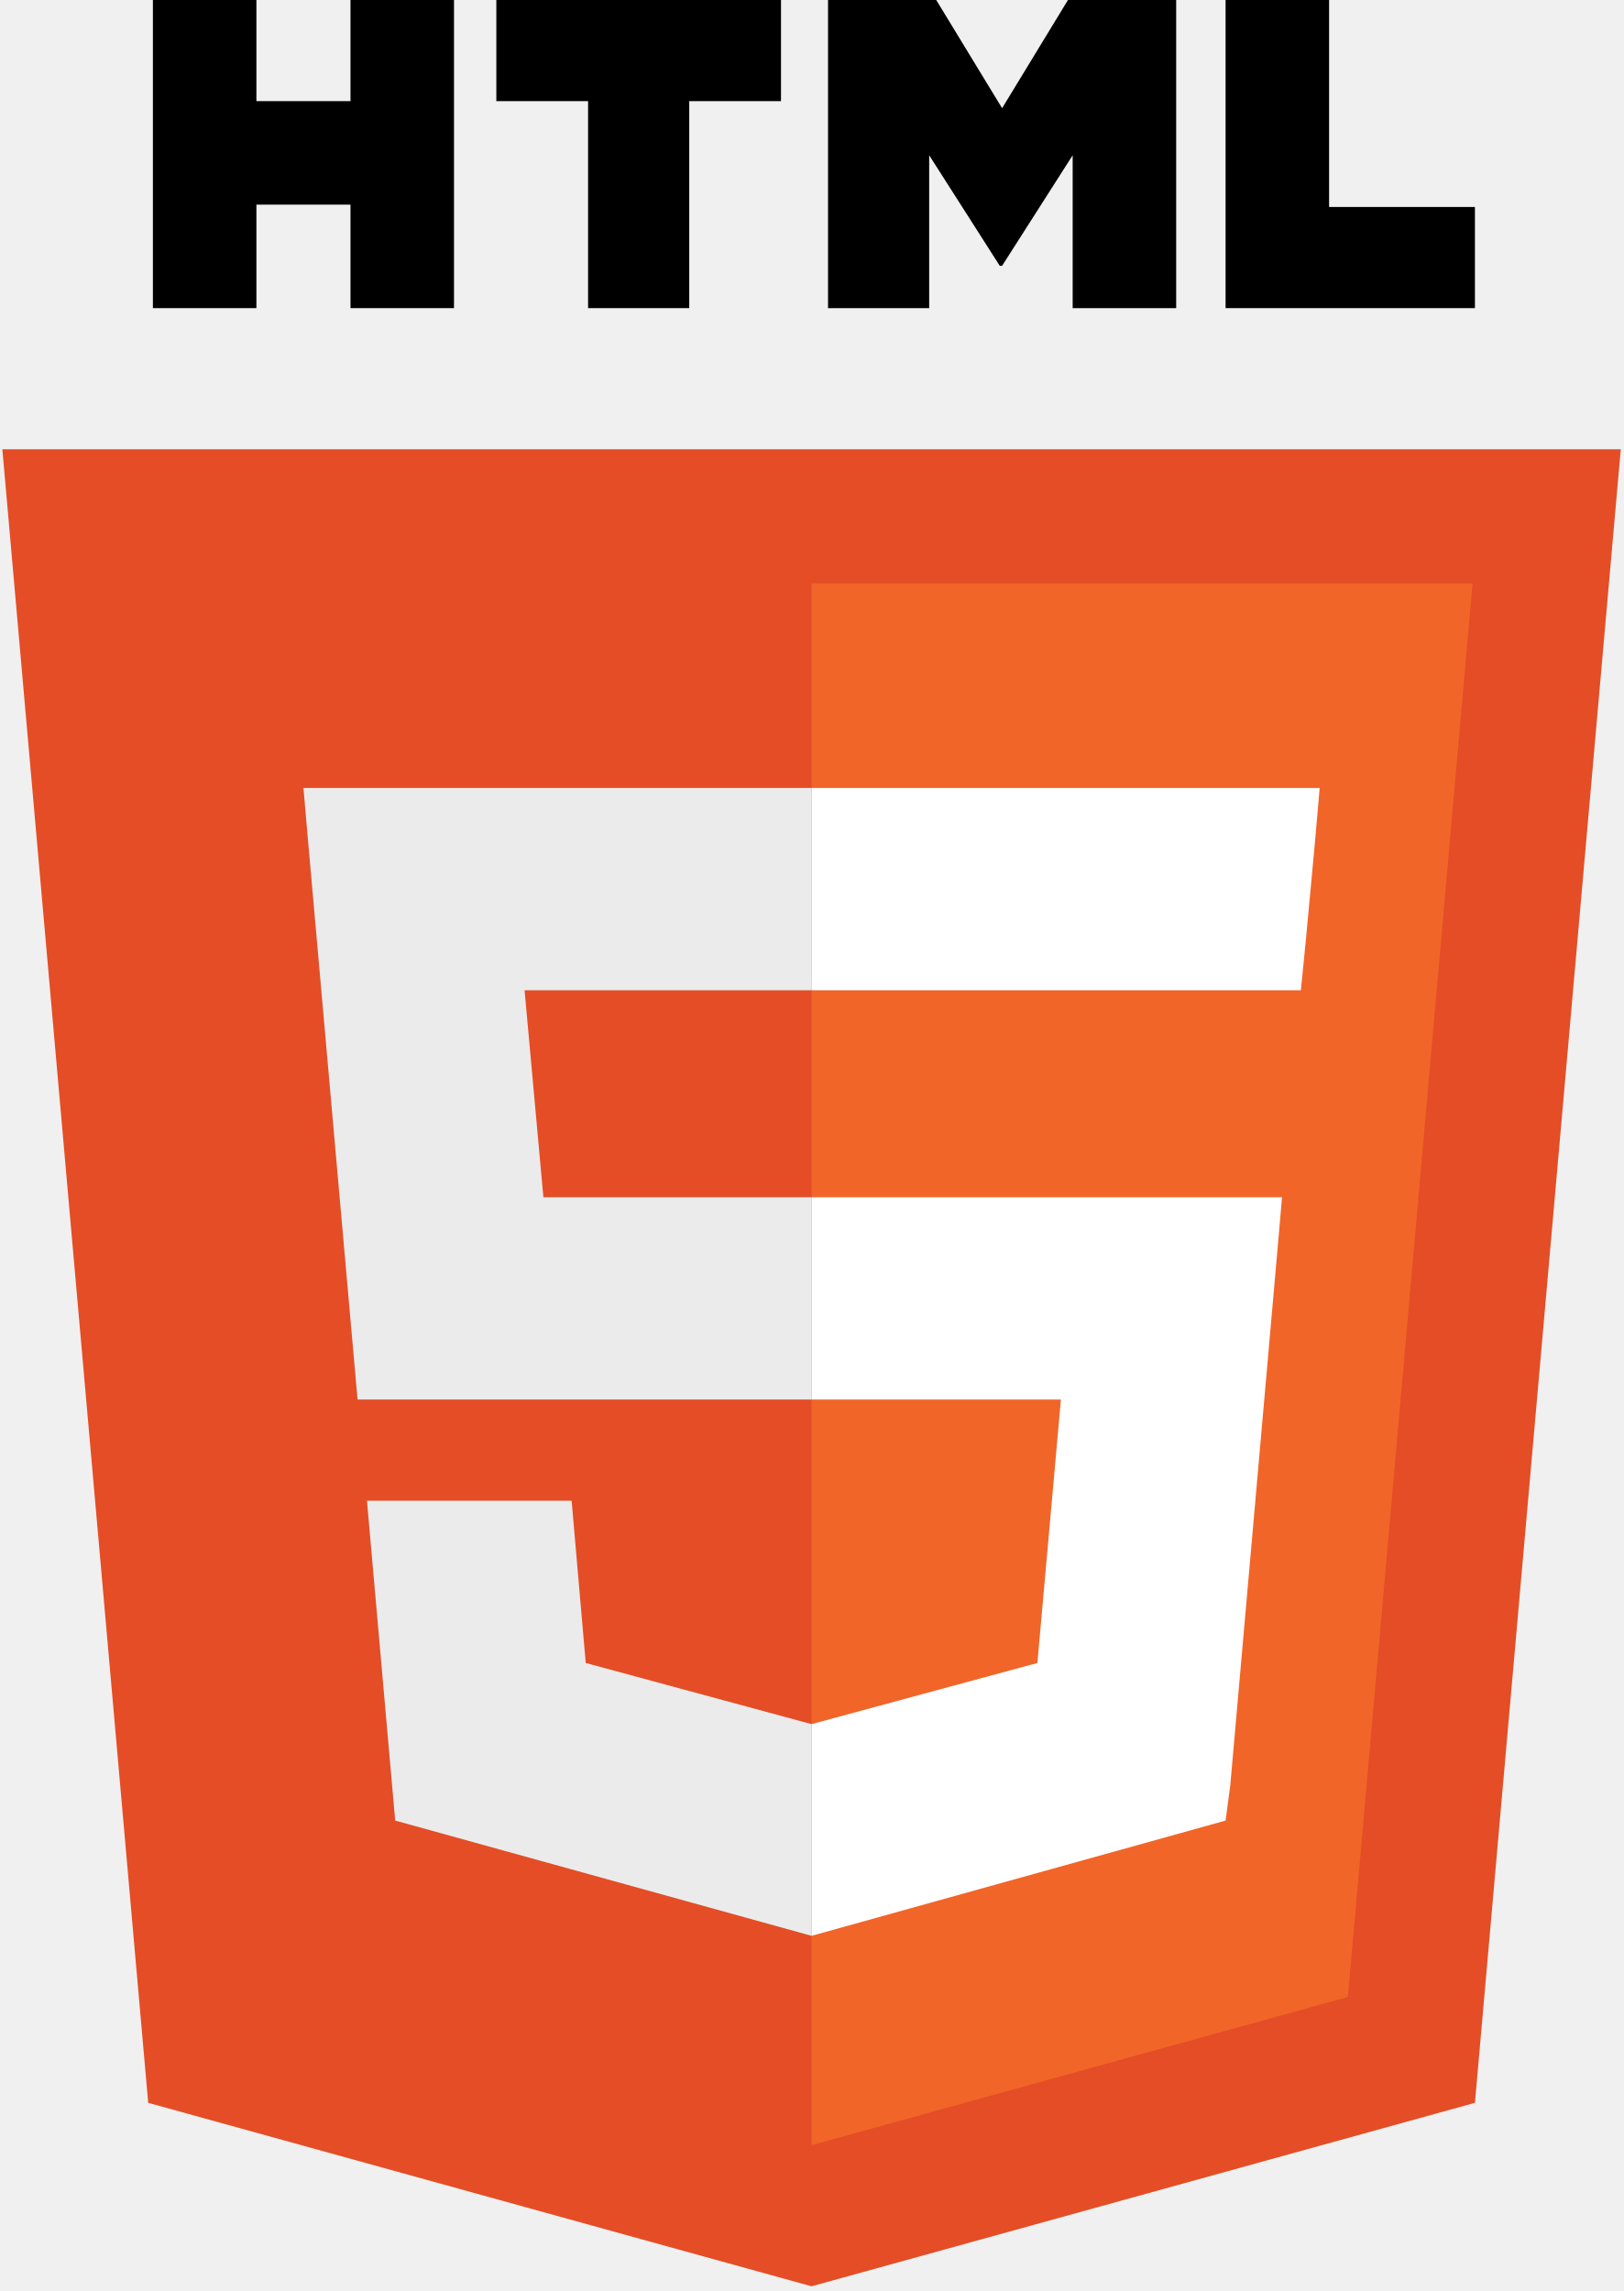
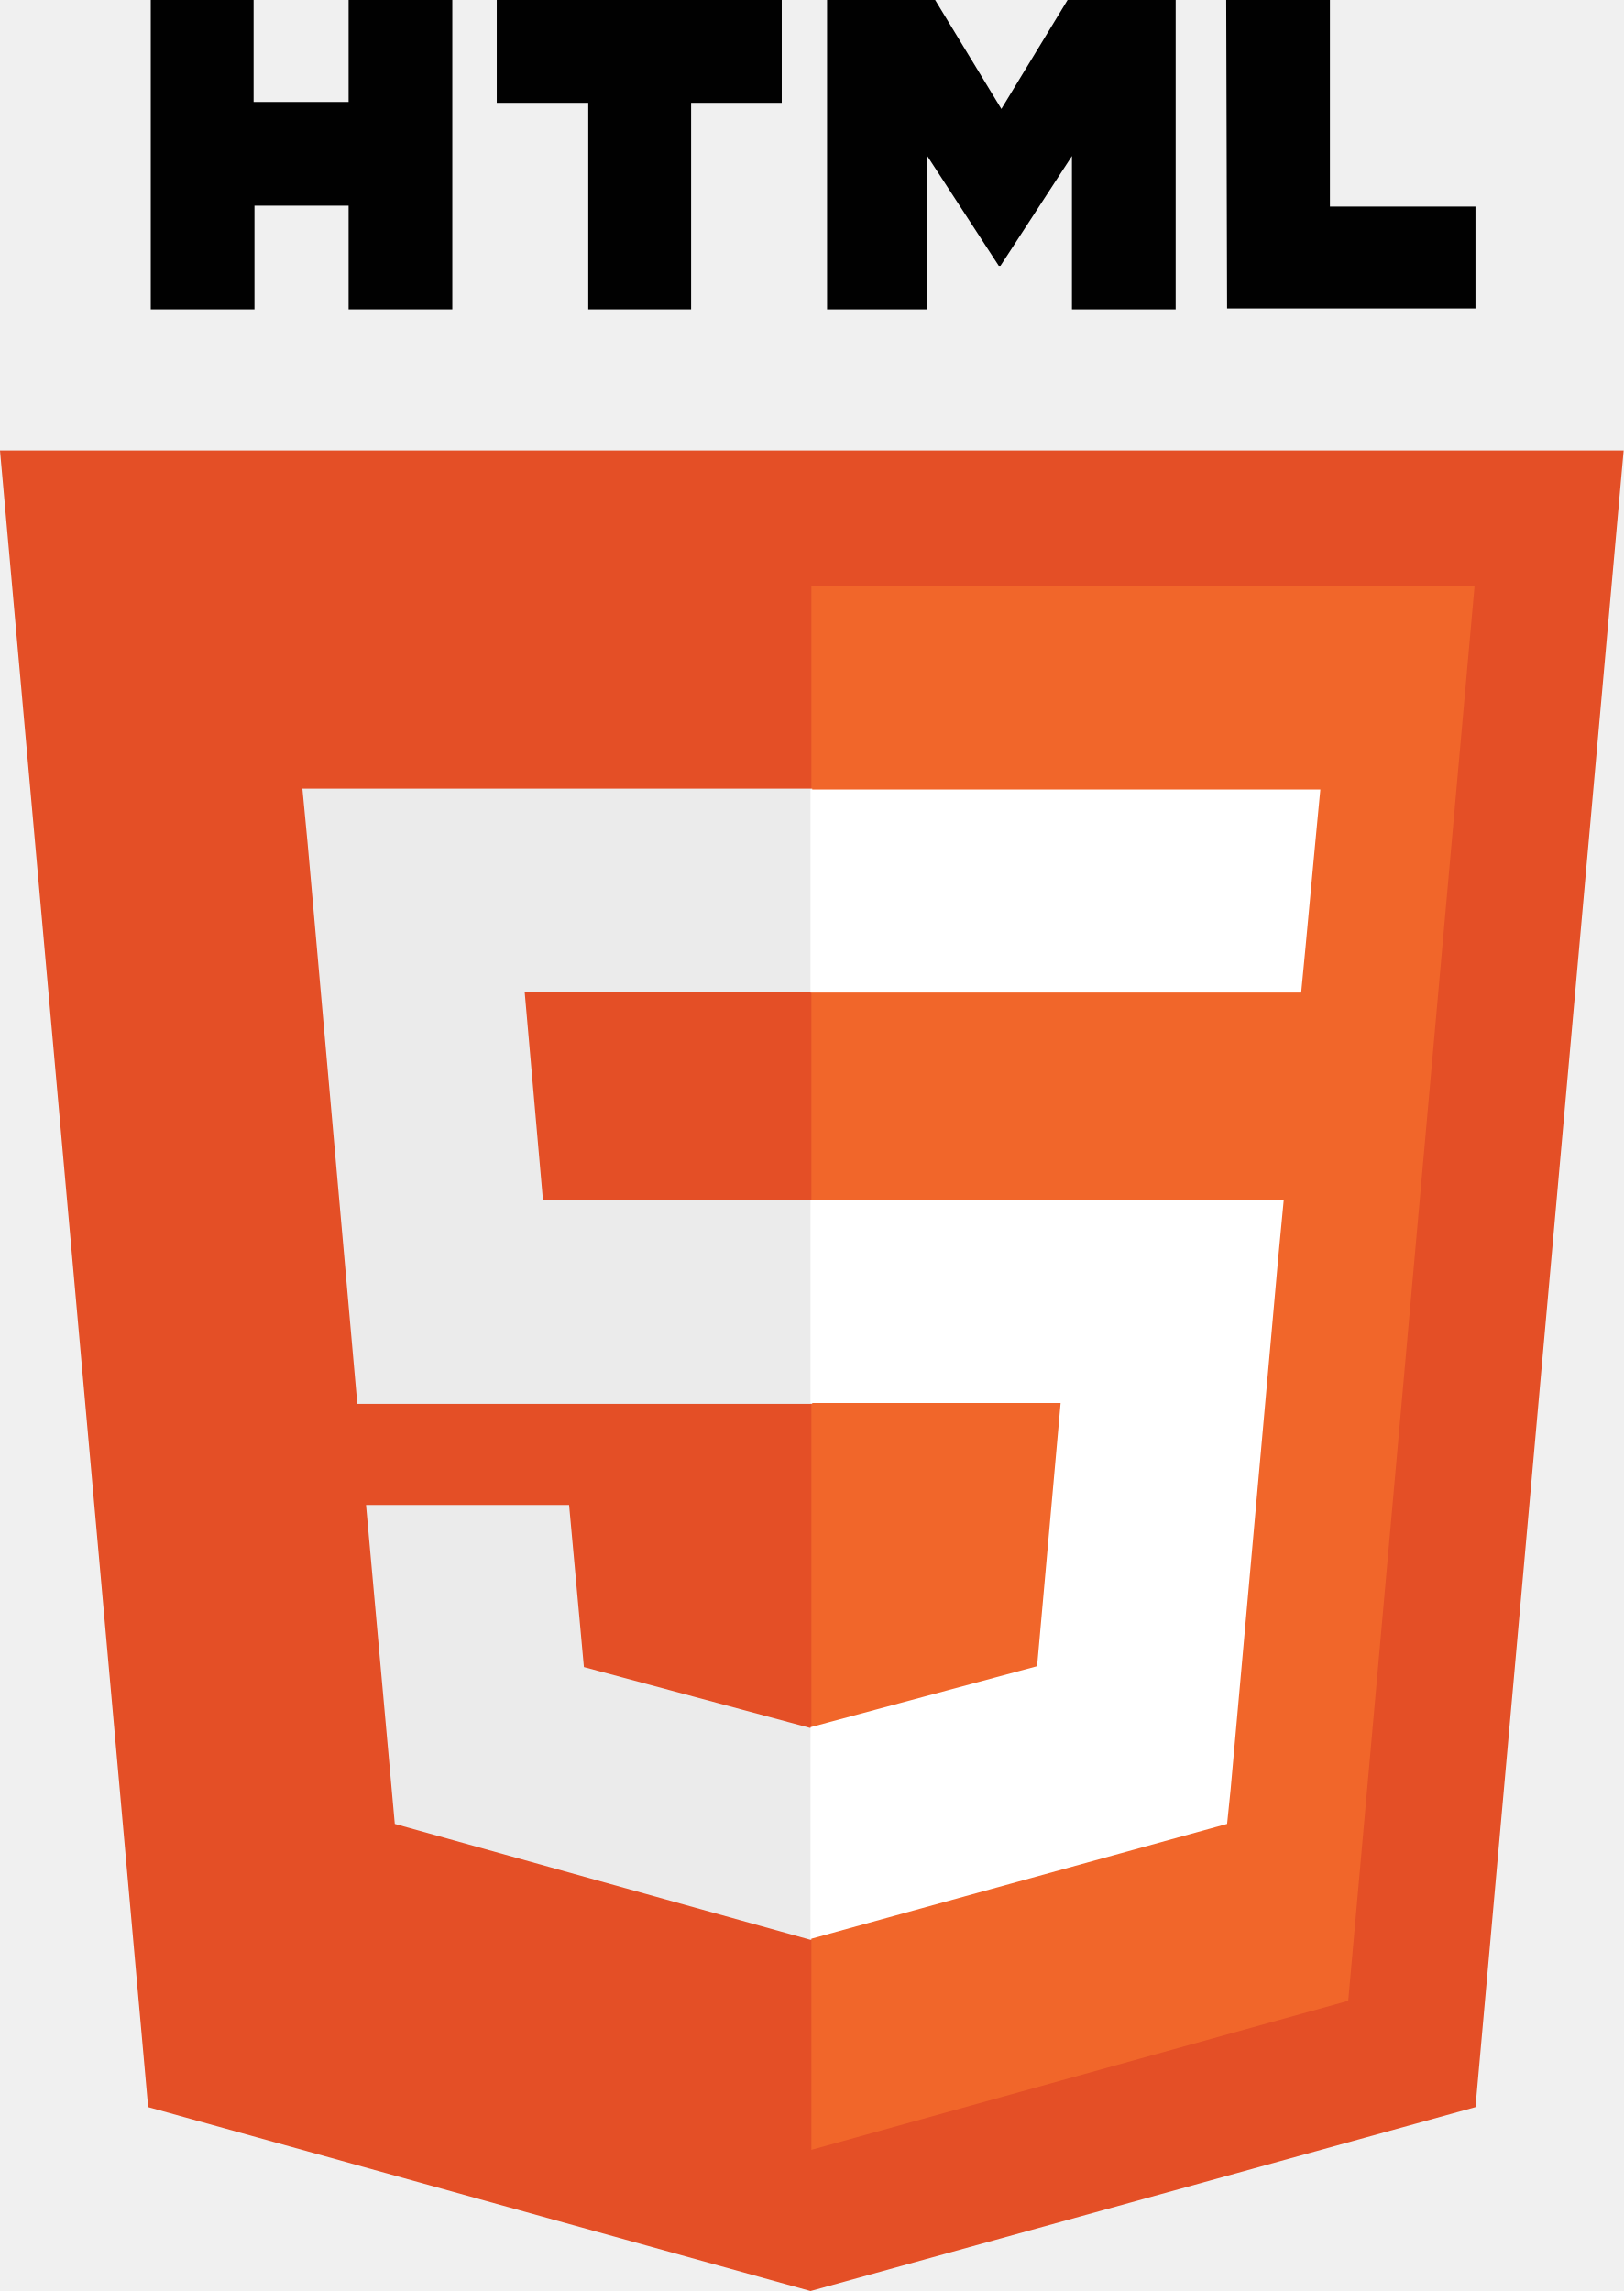
- <svg xmlns="http://www.w3.org/2000/svg" version="1.1" id="Layer_1" x="0px" y="0px" viewBox="0 0 69 97.4" style="enable-background:new 0 0 69 97.4;" xml:space="preserve">
+ <svg xmlns="http://www.w3.org/2000/svg" version="1.1" id="Layer_1" x="0px" y="0px" viewBox="0 0 186.3 262.9" style="enable-background:new 0 0 186.3 262.9;" xml:space="preserve">
  <style type="text/css">
- 	.st0{fill:#E44D26;}
- 	.st1{fill:#F16529;}
+ 	.st0{fill:#E44F26;}
+ 	.st1{fill:#F1662A;}
	.st2{fill:#EBEBEB;}
- 	.st3{fill:#FFFFFF;}
+ 	.st3{fill:#010101;}
+ 	.st4{fill:#FFFFFF;}
</style>
-   <g id="XMLID_1_">
-     <polygon id="XMLID_24_" class="st0" points="6.3,89.4 0.1,19.1 68.9,19.1 62.7,89.4 34.5,97.2  " />
-     <polygon id="XMLID_23_" class="st1" points="34.5,91.2 57.3,84.9 62.6,24.8 34.5,24.8  " />
-     <polygon id="XMLID_22_" class="st2" points="34.5,50.9 23.1,50.9 22.3,42.1 34.5,42.1 34.5,33.5 34.5,33.5 12.9,33.5 13.1,35.8    15.2,59.5 34.5,59.5  " />
-     <polygon id="XMLID_21_" class="st2" points="34.5,73.3 34.5,73.3 24.9,70.7 24.3,63.8 19.6,63.8 15.6,63.8 16.8,77.4 34.5,82.3    34.5,82.3  " />
-     <path id="XMLID_20_" d="M6.5,0h4.4v4.3h4V0h4.4v13.1h-4.4V8.7h-4v4.4H6.5L6.5,0L6.5,0z" />
-     <path id="XMLID_19_" d="M25,4.3h-3.9V0h12.1v4.3h-3.9v8.8H25L25,4.3L25,4.3z" />
-     <path id="XMLID_18_" d="M35.2,0h4.6l2.8,4.6L45.4,0h4.6v13.1h-4.4V6.6l-3,4.7h-0.1l-3-4.7v6.5h-4.3V0z" />
-     <path id="XMLID_4_" d="M52.1,0h4.4v8.8h6.2v4.3H52.1V0z" />
-     <polygon id="XMLID_3_" class="st3" points="34.5,50.9 34.5,59.5 45.1,59.5 44.1,70.7 34.5,73.3 34.5,82.3 52.1,77.4 52.3,75.9    54.3,53.2 54.5,50.9 52.2,50.9  " />
-     <polygon id="XMLID_2_" class="st3" points="34.5,33.5 34.5,38.8 34.5,42.1 34.5,42.1 55.3,42.1 55.3,42.1 55.3,42.1 55.5,40.1    55.9,35.8 56.1,33.5  " />
+   <g id="XMLID_14_">
+     <description>Created with Sketch (http://www.bohemiancoding.com/sketch)</description>
+     <g id="Page_1_1_">
+       <g id="Group_1_">
+         <path id="Shape_19_" class="st0" d="M17,241.8L0,51.7h186.3l-17,190.1L93,262.9L17,241.8z" />
+         <path id="Shape_18_" class="st1" d="M93.1,246.7l61.6-17.1l14.5-162.4H93.1V246.7z" />
+         <path id="Shape_17_" class="st2" d="M93.1,137.7H62.3l-2.1-23.9h33V90.5H93H34.7l0.6,6.3l5.7,64.3h52.2V137.7z" />
+         <path id="Shape_16_" class="st2" d="M93.1,198.3l-0.1,0l-26-7l-1.7-18.6H52.8H42l3.3,36.6L93,222.6l0.1,0V198.3z" />
+         <path id="Shape_15_" class="st3" d="M17.3,0h11.8v11.7H40V0h11.9v35.5H40V23.6H29.2v11.9H17.3V0L17.3,0z" />
+         <path id="Shape_14_" class="st3" d="M67.5,11.8H57V0h32.7v11.8H79.3v23.7H67.5L67.5,11.8L67.5,11.8L67.5,11.8z" />
+         <path id="Shape_13_" class="st3" d="M94.9,0h12.4l7.6,12.5L122.5,0h12.4v35.5H123V17.9l-8.2,12.6h-0.2l-8.2-12.6v17.6H94.9     L94.9,0L94.9,0z" />
+         <path id="Shape_12_" class="st3" d="M140.7,0h11.9v23.7h16.7v11.7h-28.5L140.7,0L140.7,0z" />
+         <path id="Shape_11_" class="st4" d="M93,137.7V161h28.7l-2.7,30.2l-26,7v24.3l47.8-13.2l0.4-3.9l5.5-61.4l0.6-6.3H141H93z" />
+         <path id="Shape_10_" class="st4" d="M93,90.5V105v8.8v0.1h56.2h0.1l0.5-5.2l1.1-11.8l0.6-6.3H93z" />
+       </g>
+     </g>
  </g>
</svg>
